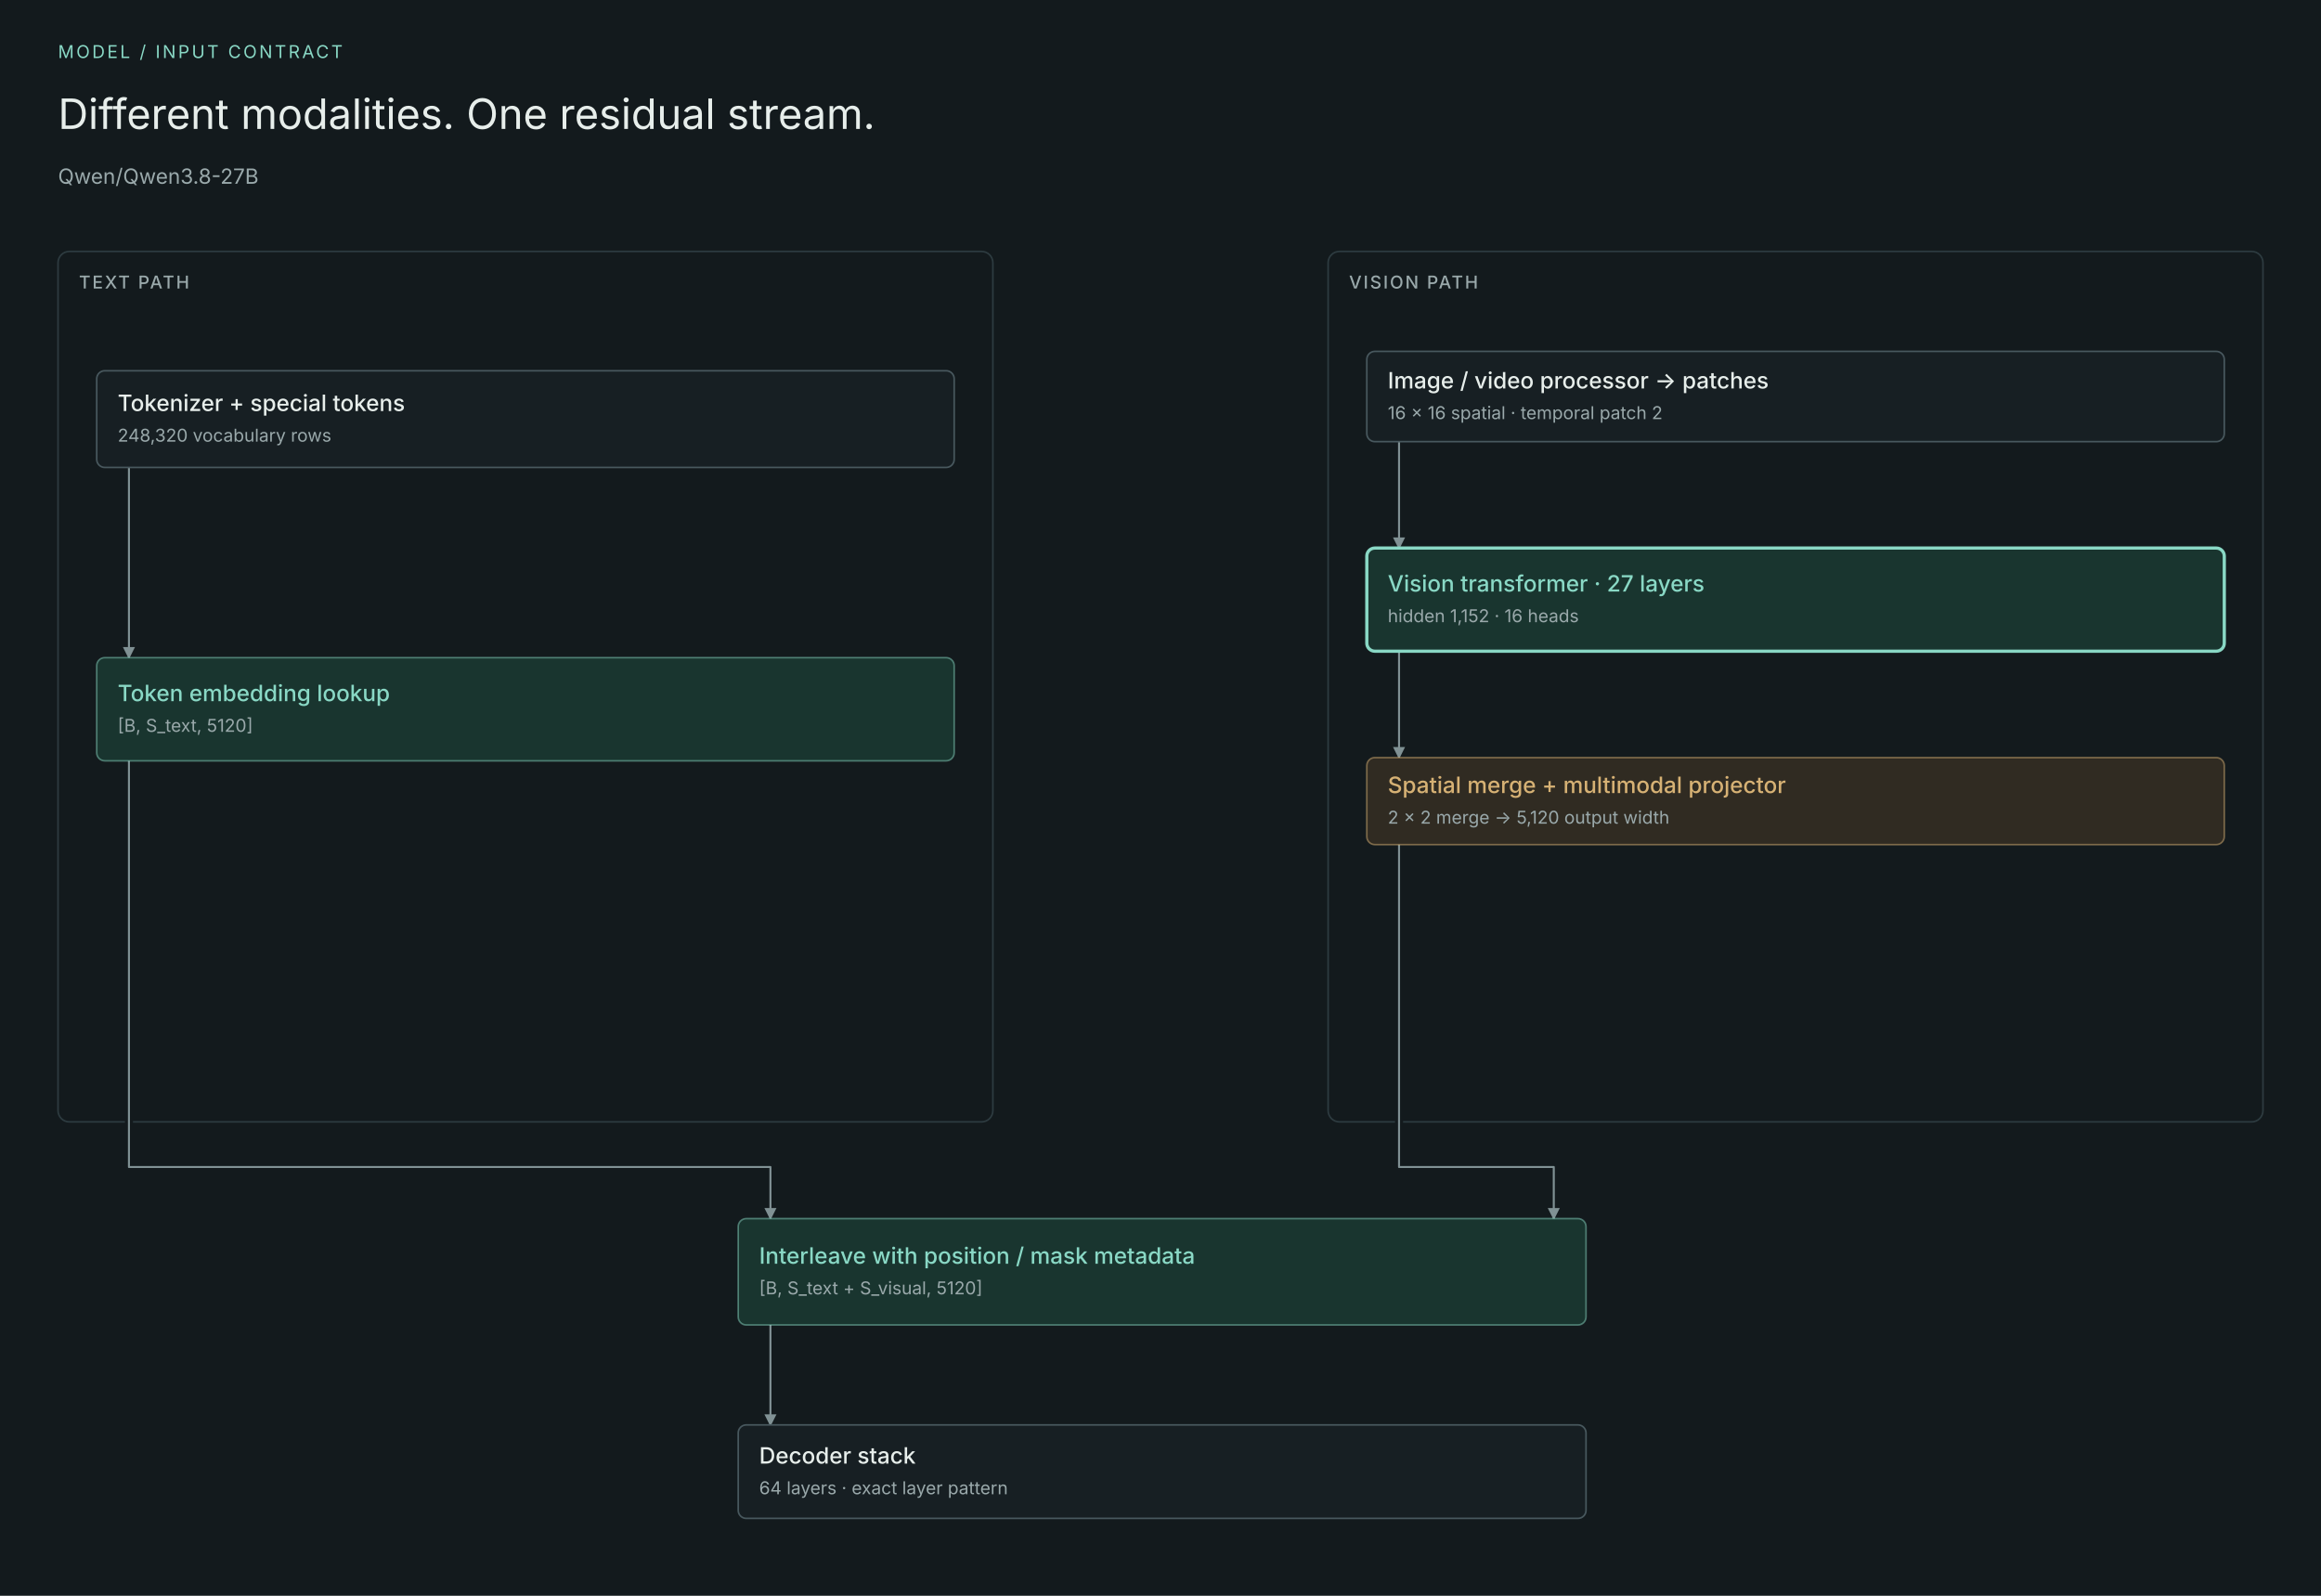
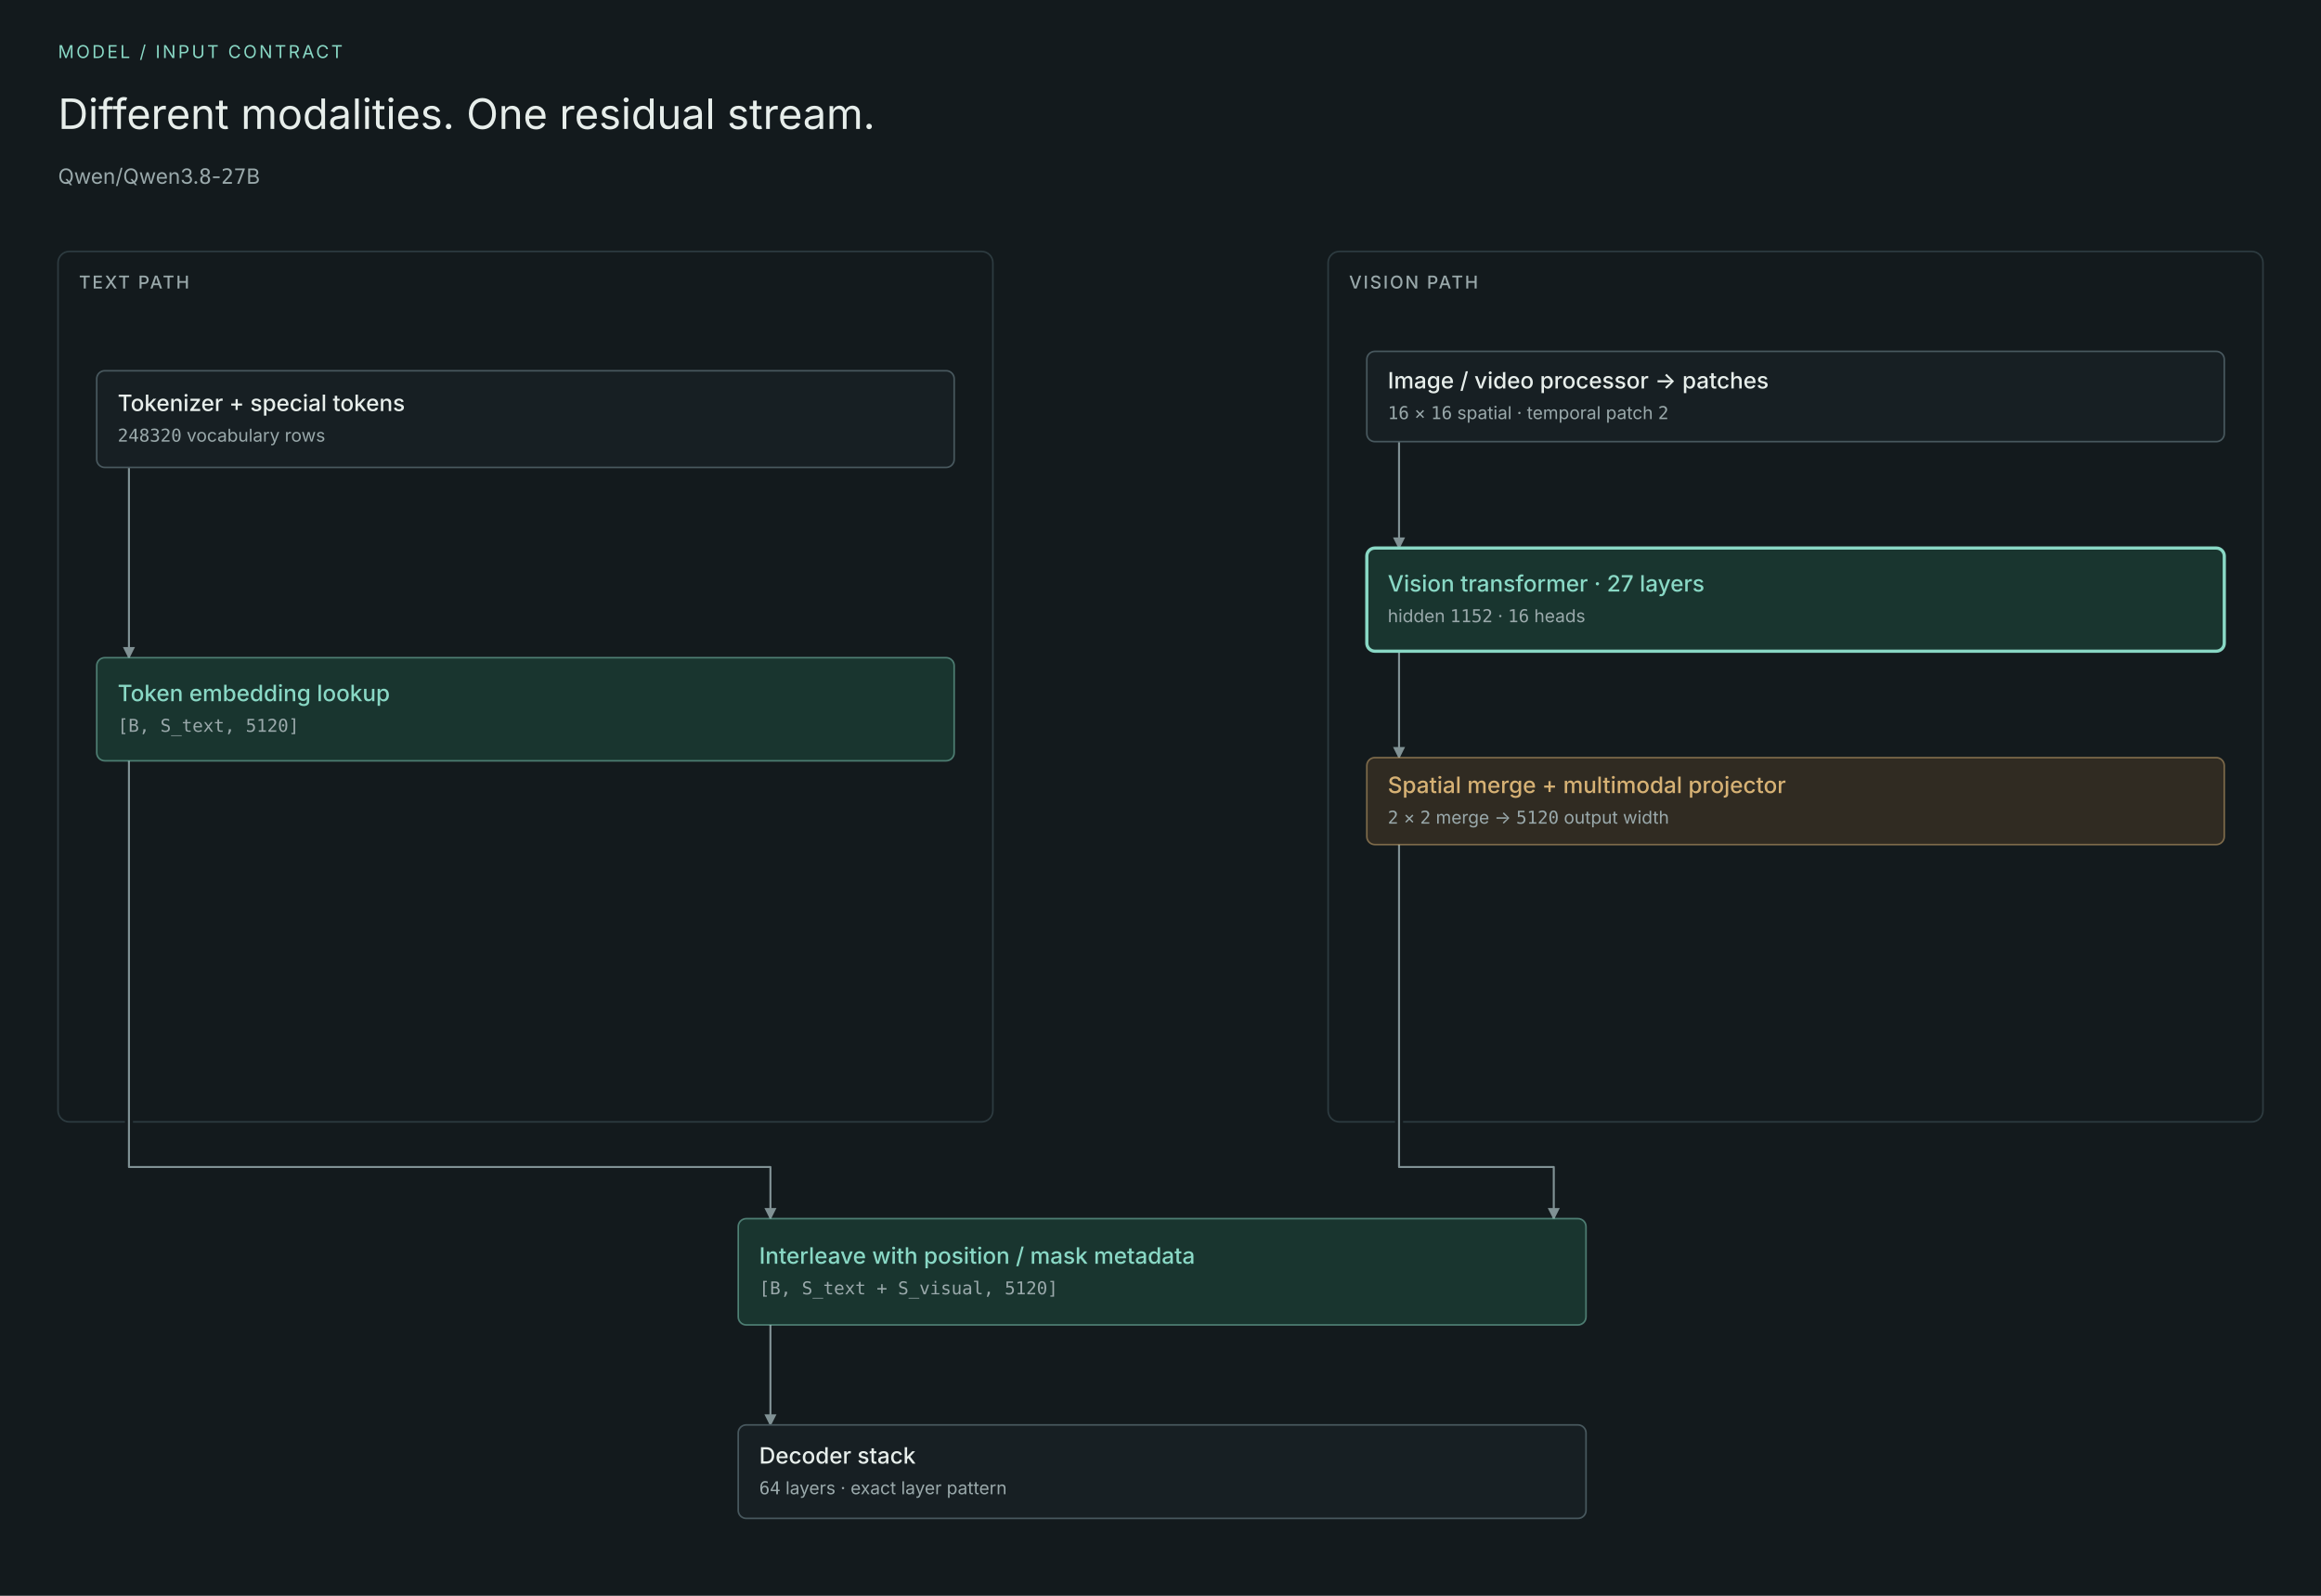
<svg xmlns="http://www.w3.org/2000/svg" class="schematic" id="schematic" viewBox="0 0 1440 990" role="group" aria-label="Qwen3.8 · 27B Architecture schematic" style="fill:rgb(0, 0, 0);fill-opacity:1;stroke:none;stroke-width:1px;stroke-opacity:1;stroke-dasharray:none;stroke-linecap:butt;stroke-linejoin:miter;font-family:Inter, -apple-system, &quot;system-ui&quot;, &quot;Segoe UI&quot;, Arial, sans-serif;font-size:14px;font-weight:400;letter-spacing:normal;text-anchor:start;opacity:1" width="1440" height="990">
  <defs style="fill:rgb(0, 0, 0);fill-opacity:1;stroke:none;stroke-width:1px;stroke-opacity:1;stroke-dasharray:none;stroke-linecap:butt;stroke-linejoin:miter;font-family:Inter, -apple-system, &quot;system-ui&quot;, &quot;Segoe UI&quot;, Arial, sans-serif;font-size:14px;font-weight:400;letter-spacing:normal;text-anchor:start;opacity:1">
    <marker id="arrow-flow" viewBox="0 0 8 8" refX="7" refY="4" markerWidth="6" markerHeight="6" orient="auto-start-reverse" style="fill:rgb(0, 0, 0);fill-opacity:1;stroke:none;stroke-width:1px;stroke-opacity:1;stroke-dasharray:none;stroke-linecap:butt;stroke-linejoin:miter;font-family:Inter, -apple-system, &quot;system-ui&quot;, &quot;Segoe UI&quot;, Arial, sans-serif;font-size:14px;font-weight:400;letter-spacing:normal;text-anchor:start;opacity:1">
      <path d="M 0 0 L 8 4 L 0 8 Z" style="fill:rgb(128, 145, 148);fill-opacity:1;stroke:none;stroke-width:1px;stroke-opacity:1;stroke-dasharray:none;stroke-linecap:butt;stroke-linejoin:miter;font-family:Inter, -apple-system, &quot;system-ui&quot;, &quot;Segoe UI&quot;, Arial, sans-serif;font-size:14px;font-weight:400;letter-spacing:normal;text-anchor:start;opacity:1" />
    </marker>
    <marker id="arrow-state" viewBox="0 0 8 8" refX="7" refY="4" markerWidth="6" markerHeight="6" orient="auto-start-reverse" style="fill:rgb(0, 0, 0);fill-opacity:1;stroke:none;stroke-width:1px;stroke-opacity:1;stroke-dasharray:none;stroke-linecap:butt;stroke-linejoin:miter;font-family:Inter, -apple-system, &quot;system-ui&quot;, &quot;Segoe UI&quot;, Arial, sans-serif;font-size:14px;font-weight:400;letter-spacing:normal;text-anchor:start;opacity:1">
      <path d="M 0 0 L 8 4 L 0 8 Z" style="fill:rgb(214, 177, 116);fill-opacity:1;stroke:none;stroke-width:1px;stroke-opacity:1;stroke-dasharray:none;stroke-linecap:butt;stroke-linejoin:miter;font-family:Inter, -apple-system, &quot;system-ui&quot;, &quot;Segoe UI&quot;, Arial, sans-serif;font-size:14px;font-weight:400;letter-spacing:normal;text-anchor:start;opacity:1" />
    </marker>
    <marker id="arrow-residual" viewBox="0 0 8 8" refX="7" refY="4" markerWidth="6" markerHeight="6" orient="auto-start-reverse" style="fill:rgb(0, 0, 0);fill-opacity:1;stroke:none;stroke-width:1px;stroke-opacity:1;stroke-dasharray:none;stroke-linecap:butt;stroke-linejoin:miter;font-family:Inter, -apple-system, &quot;system-ui&quot;, &quot;Segoe UI&quot;, Arial, sans-serif;font-size:14px;font-weight:400;letter-spacing:normal;text-anchor:start;opacity:1">
      <path d="M 0 0 L 8 4 L 0 8 Z" style="fill:rgb(128, 145, 148);fill-opacity:1;stroke:none;stroke-width:1px;stroke-opacity:1;stroke-dasharray:none;stroke-linecap:butt;stroke-linejoin:miter;font-family:Inter, -apple-system, &quot;system-ui&quot;, &quot;Segoe UI&quot;, Arial, sans-serif;font-size:14px;font-weight:400;letter-spacing:normal;text-anchor:start;opacity:1" />
    </marker>
    <marker id="arrow-comm" viewBox="0 0 8 8" refX="7" refY="4" markerWidth="6" markerHeight="6" orient="auto-start-reverse" style="fill:rgb(0, 0, 0);fill-opacity:1;stroke:none;stroke-width:1px;stroke-opacity:1;stroke-dasharray:none;stroke-linecap:butt;stroke-linejoin:miter;font-family:Inter, -apple-system, &quot;system-ui&quot;, &quot;Segoe UI&quot;, Arial, sans-serif;font-size:14px;font-weight:400;letter-spacing:normal;text-anchor:start;opacity:1">
      <path d="M 0 0 L 8 4 L 0 8 Z" style="fill:rgb(183, 167, 228);fill-opacity:1;stroke:none;stroke-width:1px;stroke-opacity:1;stroke-dasharray:none;stroke-linecap:butt;stroke-linejoin:miter;font-family:Inter, -apple-system, &quot;system-ui&quot;, &quot;Segoe UI&quot;, Arial, sans-serif;font-size:14px;font-weight:400;letter-spacing:normal;text-anchor:start;opacity:1" />
    </marker>
    <marker id="arrow-control" viewBox="0 0 8 8" refX="7" refY="4" markerWidth="6" markerHeight="6" orient="auto-start-reverse" style="fill:rgb(0, 0, 0);fill-opacity:1;stroke:none;stroke-width:1px;stroke-opacity:1;stroke-dasharray:none;stroke-linecap:butt;stroke-linejoin:miter;font-family:Inter, -apple-system, &quot;system-ui&quot;, &quot;Segoe UI&quot;, Arial, sans-serif;font-size:14px;font-weight:400;letter-spacing:normal;text-anchor:start;opacity:1">
      <path d="M 0 0 L 8 4 L 0 8 Z" style="fill:rgb(128, 145, 148);fill-opacity:1;stroke:none;stroke-width:1px;stroke-opacity:1;stroke-dasharray:none;stroke-linecap:butt;stroke-linejoin:miter;font-family:Inter, -apple-system, &quot;system-ui&quot;, &quot;Segoe UI&quot;, Arial, sans-serif;font-size:14px;font-weight:400;letter-spacing:normal;text-anchor:start;opacity:1" />
    </marker>
    <marker id="arrow-delay" viewBox="0 0 8 8" refX="7" refY="4" markerWidth="6" markerHeight="6" orient="auto-start-reverse" style="fill:rgb(0, 0, 0);fill-opacity:1;stroke:none;stroke-width:1px;stroke-opacity:1;stroke-dasharray:none;stroke-linecap:butt;stroke-linejoin:miter;font-family:Inter, -apple-system, &quot;system-ui&quot;, &quot;Segoe UI&quot;, Arial, sans-serif;font-size:14px;font-weight:400;letter-spacing:normal;text-anchor:start;opacity:1">
      <path d="M 0 0 L 8 4 L 0 8 Z" style="fill:rgb(214, 177, 116);fill-opacity:1;stroke:none;stroke-width:1px;stroke-opacity:1;stroke-dasharray:none;stroke-linecap:butt;stroke-linejoin:miter;font-family:Inter, -apple-system, &quot;system-ui&quot;, &quot;Segoe UI&quot;, Arial, sans-serif;font-size:14px;font-weight:400;letter-spacing:normal;text-anchor:start;opacity:1" />
    </marker>
    <marker id="arrow-host" viewBox="0 0 8 8" refX="7" refY="4" markerWidth="6" markerHeight="6" orient="auto-start-reverse" style="fill:rgb(0, 0, 0);fill-opacity:1;stroke:none;stroke-width:1px;stroke-opacity:1;stroke-dasharray:none;stroke-linecap:butt;stroke-linejoin:miter;font-family:Inter, -apple-system, &quot;system-ui&quot;, &quot;Segoe UI&quot;, Arial, sans-serif;font-size:14px;font-weight:400;letter-spacing:normal;text-anchor:start;opacity:1">
      <path d="M 0 0 L 8 4 L 0 8 Z" style="fill:rgb(128, 145, 148);fill-opacity:1;stroke:none;stroke-width:1px;stroke-opacity:1;stroke-dasharray:none;stroke-linecap:butt;stroke-linejoin:miter;font-family:Inter, -apple-system, &quot;system-ui&quot;, &quot;Segoe UI&quot;, Arial, sans-serif;font-size:14px;font-weight:400;letter-spacing:normal;text-anchor:start;opacity:1" />
    </marker>
    <marker id="arrow-nvlink" viewBox="0 0 8 8" refX="7" refY="4" markerWidth="6" markerHeight="6" orient="auto-start-reverse" style="fill:rgb(0, 0, 0);fill-opacity:1;stroke:none;stroke-width:1px;stroke-opacity:1;stroke-dasharray:none;stroke-linecap:butt;stroke-linejoin:miter;font-family:Inter, -apple-system, &quot;system-ui&quot;, &quot;Segoe UI&quot;, Arial, sans-serif;font-size:14px;font-weight:400;letter-spacing:normal;text-anchor:start;opacity:1">
      <path d="M 0 0 L 8 4 L 0 8 Z" style="fill:rgb(128, 145, 148);fill-opacity:1;stroke:none;stroke-width:1px;stroke-opacity:1;stroke-dasharray:none;stroke-linecap:butt;stroke-linejoin:miter;font-family:Inter, -apple-system, &quot;system-ui&quot;, &quot;Segoe UI&quot;, Arial, sans-serif;font-size:14px;font-weight:400;letter-spacing:normal;text-anchor:start;opacity:1" />
    </marker>
    <marker id="arrow-inactive" viewBox="0 0 8 8" refX="7" refY="4" markerWidth="6" markerHeight="6" orient="auto-start-reverse" style="fill:rgb(0, 0, 0);fill-opacity:1;stroke:none;stroke-width:1px;stroke-opacity:1;stroke-dasharray:none;stroke-linecap:butt;stroke-linejoin:miter;font-family:Inter, -apple-system, &quot;system-ui&quot;, &quot;Segoe UI&quot;, Arial, sans-serif;font-size:14px;font-weight:400;letter-spacing:normal;text-anchor:start;opacity:1">
      <path d="M 0 0 L 8 4 L 0 8 Z" style="fill:rgb(128, 145, 148);fill-opacity:1;stroke:none;stroke-width:1px;stroke-opacity:1;stroke-dasharray:none;stroke-linecap:butt;stroke-linejoin:miter;font-family:Inter, -apple-system, &quot;system-ui&quot;, &quot;Segoe UI&quot;, Arial, sans-serif;font-size:14px;font-weight:400;letter-spacing:normal;text-anchor:start;opacity:1" />
    </marker>
  </defs>
  <rect class="canvas-bg" width="1440" height="990" style="fill:rgb(19, 26, 29);fill-opacity:1;stroke:none;stroke-width:1px;stroke-opacity:1;stroke-dasharray:none;stroke-linecap:butt;stroke-linejoin:miter;font-family:Inter, -apple-system, &quot;system-ui&quot;, &quot;Segoe UI&quot;, Arial, sans-serif;font-size:14px;font-weight:400;letter-spacing:normal;text-anchor:start;opacity:1" />
  <g class="diagram-group" data-group="text-input-region" style="fill:rgb(0, 0, 0);fill-opacity:1;stroke:none;stroke-width:1px;stroke-opacity:1;stroke-dasharray:none;stroke-linecap:butt;stroke-linejoin:miter;font-family:Inter, -apple-system, &quot;system-ui&quot;, &quot;Segoe UI&quot;, Arial, sans-serif;font-size:14px;font-weight:400;letter-spacing:normal;text-anchor:start;opacity:1">
    <rect class="group-box" x="36" y="156" width="580" height="540" rx="7" style="fill:none;fill-opacity:1;stroke:rgb(45, 59, 64);stroke-width:1px;stroke-opacity:1;stroke-dasharray:none;stroke-linecap:butt;stroke-linejoin:miter;font-family:Inter, -apple-system, &quot;system-ui&quot;, &quot;Segoe UI&quot;, Arial, sans-serif;font-size:14px;font-weight:400;letter-spacing:normal;text-anchor:start;opacity:1" />
    <text class="group-title" x="49" y="179" style="fill:rgb(154, 169, 171);fill-opacity:1;stroke:none;stroke-width:1px;stroke-opacity:1;stroke-dasharray:none;stroke-linecap:butt;stroke-linejoin:miter;font-family:Inter, -apple-system, &quot;system-ui&quot;, &quot;Segoe UI&quot;, Arial, sans-serif;font-size:11px;font-weight:500;letter-spacing:1.1px;text-anchor:start;opacity:1">TEXT PATH</text>
  </g>
  <g class="diagram-group" data-group="vision-input-region" style="fill:rgb(0, 0, 0);fill-opacity:1;stroke:none;stroke-width:1px;stroke-opacity:1;stroke-dasharray:none;stroke-linecap:butt;stroke-linejoin:miter;font-family:Inter, -apple-system, &quot;system-ui&quot;, &quot;Segoe UI&quot;, Arial, sans-serif;font-size:14px;font-weight:400;letter-spacing:normal;text-anchor:start;opacity:1">
    <rect class="group-box" x="824" y="156" width="580" height="540" rx="7" style="fill:none;fill-opacity:1;stroke:rgb(45, 59, 64);stroke-width:1px;stroke-opacity:1;stroke-dasharray:none;stroke-linecap:butt;stroke-linejoin:miter;font-family:Inter, -apple-system, &quot;system-ui&quot;, &quot;Segoe UI&quot;, Arial, sans-serif;font-size:14px;font-weight:400;letter-spacing:normal;text-anchor:start;opacity:1" />
    <text class="group-title" x="837" y="179" style="fill:rgb(154, 169, 171);fill-opacity:1;stroke:none;stroke-width:1px;stroke-opacity:1;stroke-dasharray:none;stroke-linecap:butt;stroke-linejoin:miter;font-family:Inter, -apple-system, &quot;system-ui&quot;, &quot;Segoe UI&quot;, Arial, sans-serif;font-size:11px;font-weight:500;letter-spacing:1.1px;text-anchor:start;opacity:1">VISION PATH</text>
  </g>
  <g class="edge  " data-edge="wire-0" style="fill:rgb(0, 0, 0);fill-opacity:1;stroke:none;stroke-width:1px;stroke-opacity:1;stroke-dasharray:none;stroke-linecap:butt;stroke-linejoin:miter;font-family:Inter, -apple-system, &quot;system-ui&quot;, &quot;Segoe UI&quot;, Arial, sans-serif;font-size:14px;font-weight:400;letter-spacing:normal;text-anchor:start;opacity:1">
    <path class="wire-halo" d="M80 290 L80 408" style="fill:none;fill-opacity:1;stroke:rgb(19, 26, 29);stroke-width:5px;stroke-opacity:1;stroke-dasharray:none;stroke-linecap:butt;stroke-linejoin:round;font-family:Inter, -apple-system, &quot;system-ui&quot;, &quot;Segoe UI&quot;, Arial, sans-serif;font-size:14px;font-weight:400;letter-spacing:normal;text-anchor:start;opacity:1" />
    <path class="wire flow" d="M80 290 L80 408" marker-end="url(#arrow-flow)" style="fill:none;fill-opacity:1;stroke:rgb(128, 145, 148);stroke-width:1.25px;stroke-opacity:1;stroke-dasharray:none;stroke-linecap:round;stroke-linejoin:round;font-family:Inter, -apple-system, &quot;system-ui&quot;, &quot;Segoe UI&quot;, Arial, sans-serif;font-size:14px;font-weight:400;letter-spacing:normal;text-anchor:start;opacity:1" />
  </g>
  <g class="edge  " data-edge="wire-1" style="fill:rgb(0, 0, 0);fill-opacity:1;stroke:none;stroke-width:1px;stroke-opacity:1;stroke-dasharray:none;stroke-linecap:butt;stroke-linejoin:miter;font-family:Inter, -apple-system, &quot;system-ui&quot;, &quot;Segoe UI&quot;, Arial, sans-serif;font-size:14px;font-weight:400;letter-spacing:normal;text-anchor:start;opacity:1">
    <path class="wire-halo" d="M868 274 L868 340" style="fill:none;fill-opacity:1;stroke:rgb(19, 26, 29);stroke-width:5px;stroke-opacity:1;stroke-dasharray:none;stroke-linecap:butt;stroke-linejoin:round;font-family:Inter, -apple-system, &quot;system-ui&quot;, &quot;Segoe UI&quot;, Arial, sans-serif;font-size:14px;font-weight:400;letter-spacing:normal;text-anchor:start;opacity:1" />
    <path class="wire flow" d="M868 274 L868 340" marker-end="url(#arrow-flow)" style="fill:none;fill-opacity:1;stroke:rgb(128, 145, 148);stroke-width:1.25px;stroke-opacity:1;stroke-dasharray:none;stroke-linecap:round;stroke-linejoin:round;font-family:Inter, -apple-system, &quot;system-ui&quot;, &quot;Segoe UI&quot;, Arial, sans-serif;font-size:14px;font-weight:400;letter-spacing:normal;text-anchor:start;opacity:1" />
  </g>
  <g class="edge  " data-edge="wire-2" style="fill:rgb(0, 0, 0);fill-opacity:1;stroke:none;stroke-width:1px;stroke-opacity:1;stroke-dasharray:none;stroke-linecap:butt;stroke-linejoin:miter;font-family:Inter, -apple-system, &quot;system-ui&quot;, &quot;Segoe UI&quot;, Arial, sans-serif;font-size:14px;font-weight:400;letter-spacing:normal;text-anchor:start;opacity:1">
    <path class="wire-halo" d="M868 404 L868 470" style="fill:none;fill-opacity:1;stroke:rgb(19, 26, 29);stroke-width:5px;stroke-opacity:1;stroke-dasharray:none;stroke-linecap:butt;stroke-linejoin:round;font-family:Inter, -apple-system, &quot;system-ui&quot;, &quot;Segoe UI&quot;, Arial, sans-serif;font-size:14px;font-weight:400;letter-spacing:normal;text-anchor:start;opacity:1" />
    <path class="wire flow" d="M868 404 L868 470" marker-end="url(#arrow-flow)" style="fill:none;fill-opacity:1;stroke:rgb(128, 145, 148);stroke-width:1.25px;stroke-opacity:1;stroke-dasharray:none;stroke-linecap:round;stroke-linejoin:round;font-family:Inter, -apple-system, &quot;system-ui&quot;, &quot;Segoe UI&quot;, Arial, sans-serif;font-size:14px;font-weight:400;letter-spacing:normal;text-anchor:start;opacity:1" />
  </g>
  <g class="edge  " data-edge="wire-3" style="fill:rgb(0, 0, 0);fill-opacity:1;stroke:none;stroke-width:1px;stroke-opacity:1;stroke-dasharray:none;stroke-linecap:butt;stroke-linejoin:miter;font-family:Inter, -apple-system, &quot;system-ui&quot;, &quot;Segoe UI&quot;, Arial, sans-serif;font-size:14px;font-weight:400;letter-spacing:normal;text-anchor:start;opacity:1">
    <path class="wire-halo" d="M80 472 L80 724 L478 724 L478 756" style="fill:none;fill-opacity:1;stroke:rgb(19, 26, 29);stroke-width:5px;stroke-opacity:1;stroke-dasharray:none;stroke-linecap:butt;stroke-linejoin:round;font-family:Inter, -apple-system, &quot;system-ui&quot;, &quot;Segoe UI&quot;, Arial, sans-serif;font-size:14px;font-weight:400;letter-spacing:normal;text-anchor:start;opacity:1" />
    <path class="wire flow" d="M80 472 L80 724 L478 724 L478 756" marker-end="url(#arrow-flow)" style="fill:none;fill-opacity:1;stroke:rgb(128, 145, 148);stroke-width:1.25px;stroke-opacity:1;stroke-dasharray:none;stroke-linecap:round;stroke-linejoin:round;font-family:Inter, -apple-system, &quot;system-ui&quot;, &quot;Segoe UI&quot;, Arial, sans-serif;font-size:14px;font-weight:400;letter-spacing:normal;text-anchor:start;opacity:1" />
  </g>
  <g class="edge  " data-edge="wire-4" style="fill:rgb(0, 0, 0);fill-opacity:1;stroke:none;stroke-width:1px;stroke-opacity:1;stroke-dasharray:none;stroke-linecap:butt;stroke-linejoin:miter;font-family:Inter, -apple-system, &quot;system-ui&quot;, &quot;Segoe UI&quot;, Arial, sans-serif;font-size:14px;font-weight:400;letter-spacing:normal;text-anchor:start;opacity:1">
    <path class="wire-halo" d="M868 524 L868 724 L964 724 L964 756" style="fill:none;fill-opacity:1;stroke:rgb(19, 26, 29);stroke-width:5px;stroke-opacity:1;stroke-dasharray:none;stroke-linecap:butt;stroke-linejoin:round;font-family:Inter, -apple-system, &quot;system-ui&quot;, &quot;Segoe UI&quot;, Arial, sans-serif;font-size:14px;font-weight:400;letter-spacing:normal;text-anchor:start;opacity:1" />
    <path class="wire flow" d="M868 524 L868 724 L964 724 L964 756" marker-end="url(#arrow-flow)" style="fill:none;fill-opacity:1;stroke:rgb(128, 145, 148);stroke-width:1.25px;stroke-opacity:1;stroke-dasharray:none;stroke-linecap:round;stroke-linejoin:round;font-family:Inter, -apple-system, &quot;system-ui&quot;, &quot;Segoe UI&quot;, Arial, sans-serif;font-size:14px;font-weight:400;letter-spacing:normal;text-anchor:start;opacity:1" />
  </g>
  <g class="edge  " data-edge="wire-5" style="fill:rgb(0, 0, 0);fill-opacity:1;stroke:none;stroke-width:1px;stroke-opacity:1;stroke-dasharray:none;stroke-linecap:butt;stroke-linejoin:miter;font-family:Inter, -apple-system, &quot;system-ui&quot;, &quot;Segoe UI&quot;, Arial, sans-serif;font-size:14px;font-weight:400;letter-spacing:normal;text-anchor:start;opacity:1">
    <path class="wire-halo" d="M478 822 L478 884" style="fill:none;fill-opacity:1;stroke:rgb(19, 26, 29);stroke-width:5px;stroke-opacity:1;stroke-dasharray:none;stroke-linecap:butt;stroke-linejoin:round;font-family:Inter, -apple-system, &quot;system-ui&quot;, &quot;Segoe UI&quot;, Arial, sans-serif;font-size:14px;font-weight:400;letter-spacing:normal;text-anchor:start;opacity:1" />
    <path class="wire flow" d="M478 822 L478 884" marker-end="url(#arrow-flow)" style="fill:none;fill-opacity:1;stroke:rgb(128, 145, 148);stroke-width:1.25px;stroke-opacity:1;stroke-dasharray:none;stroke-linecap:round;stroke-linejoin:round;font-family:Inter, -apple-system, &quot;system-ui&quot;, &quot;Segoe UI&quot;, Arial, sans-serif;font-size:14px;font-weight:400;letter-spacing:normal;text-anchor:start;opacity:1" />
  </g>
-   <g class="node op neutral    " data-node="tokenizer" role="button" aria-label="Tokenizer + special tokens — 248,320 vocabulary rows" style="fill:rgb(0, 0, 0);fill-opacity:1;stroke:none;stroke-width:1px;stroke-opacity:1;stroke-dasharray:none;stroke-linecap:butt;stroke-linejoin:miter;font-family:Inter, -apple-system, &quot;system-ui&quot;, &quot;Segoe UI&quot;, Arial, sans-serif;font-size:14px;font-weight:400;letter-spacing:normal;text-anchor:start;opacity:1">
+   <g class="node op neutral    " data-node="tokenizer" role="button" aria-label="Tokenizer + special tokens — 248320 vocabulary rows" style="fill:rgb(0, 0, 0);fill-opacity:1;stroke:none;stroke-width:1px;stroke-opacity:1;stroke-dasharray:none;stroke-linecap:butt;stroke-linejoin:miter;font-family:Inter, -apple-system, &quot;system-ui&quot;, &quot;Segoe UI&quot;, Arial, sans-serif;font-size:14px;font-weight:400;letter-spacing:normal;text-anchor:start;opacity:1">
    <rect class="node-box" x="60" y="230" width="532" height="60" rx="5" style="fill:rgb(23, 31, 35);fill-opacity:1;stroke:rgb(72, 88, 94);stroke-width:1px;stroke-opacity:1;stroke-dasharray:none;stroke-linecap:butt;stroke-linejoin:miter;font-family:Inter, -apple-system, &quot;system-ui&quot;, &quot;Segoe UI&quot;, Arial, sans-serif;font-size:14px;font-weight:400;letter-spacing:normal;text-anchor:start;opacity:1" />
    <text class="node-title" x="73" y="255" style="fill:rgb(231, 238, 235);fill-opacity:1;stroke:none;stroke-width:1px;stroke-opacity:1;stroke-dasharray:none;stroke-linecap:butt;stroke-linejoin:miter;font-family:Inter, -apple-system, &quot;system-ui&quot;, &quot;Segoe UI&quot;, Arial, sans-serif;font-size:14px;font-weight:550;letter-spacing:normal;text-anchor:start;opacity:1">Tokenizer + special tokens</text>
-     <text class="node-sub" x="73" y="274" style="fill:rgb(154, 169, 171);fill-opacity:1;stroke:none;stroke-width:1px;stroke-opacity:1;stroke-dasharray:none;stroke-linecap:butt;stroke-linejoin:miter;font-family:Inter, -apple-system, &quot;system-ui&quot;, &quot;Segoe UI&quot;, Arial, sans-serif;font-size:11px;font-weight:400;letter-spacing:normal;text-anchor:start;opacity:1">248,320 vocabulary rows</text>
+     <text class="node-sub" x="73" y="274" style="fill:rgb(154, 169, 171);fill-opacity:1;stroke:none;stroke-width:1px;stroke-opacity:1;stroke-dasharray:none;stroke-linecap:butt;stroke-linejoin:miter;font-family:Inter, -apple-system, &quot;system-ui&quot;, &quot;Segoe UI&quot;, Arial, sans-serif;font-size:11px;font-weight:400;letter-spacing:normal;text-anchor:start;opacity:1">
+       <tspan class="numeric-token" style="fill:rgb(154, 169, 171);fill-opacity:1;stroke:none;stroke-width:1px;stroke-opacity:1;stroke-dasharray:none;stroke-linecap:butt;stroke-linejoin:miter;font-family:ui-monospace, SFMono-Regular, Consolas, monospace;font-size:11px;font-weight:400;letter-spacing:normal;text-anchor:start;opacity:1">248320</tspan> vocabulary rows</text>
  </g>
  <g class="node op compute    " data-node="text-embeddings" role="button" aria-label="Token embedding lookup — [B, S_text, 5120]" style="fill:rgb(0, 0, 0);fill-opacity:1;stroke:none;stroke-width:1px;stroke-opacity:1;stroke-dasharray:none;stroke-linecap:butt;stroke-linejoin:miter;font-family:Inter, -apple-system, &quot;system-ui&quot;, &quot;Segoe UI&quot;, Arial, sans-serif;font-size:14px;font-weight:400;letter-spacing:normal;text-anchor:start;opacity:1">
    <rect class="node-box" x="60" y="408" width="532" height="64" rx="5" style="fill:rgb(25, 53, 47);fill-opacity:1;stroke:rgb(137, 216, 197);stroke-width:1px;stroke-opacity:0.48;stroke-dasharray:none;stroke-linecap:butt;stroke-linejoin:miter;font-family:Inter, -apple-system, &quot;system-ui&quot;, &quot;Segoe UI&quot;, Arial, sans-serif;font-size:14px;font-weight:400;letter-spacing:normal;text-anchor:start;opacity:1" />
    <text class="node-title" x="73" y="435" style="fill:rgb(137, 216, 197);fill-opacity:1;stroke:none;stroke-width:1px;stroke-opacity:1;stroke-dasharray:none;stroke-linecap:butt;stroke-linejoin:miter;font-family:Inter, -apple-system, &quot;system-ui&quot;, &quot;Segoe UI&quot;, Arial, sans-serif;font-size:14px;font-weight:550;letter-spacing:normal;text-anchor:start;opacity:1">Token embedding lookup</text>
-     <text class="node-sub" x="73" y="454" style="fill:rgb(154, 169, 171);fill-opacity:1;stroke:none;stroke-width:1px;stroke-opacity:1;stroke-dasharray:none;stroke-linecap:butt;stroke-linejoin:miter;font-family:Inter, -apple-system, &quot;system-ui&quot;, &quot;Segoe UI&quot;, Arial, sans-serif;font-size:11px;font-weight:400;letter-spacing:normal;text-anchor:start;opacity:1">[B, S_text, 5120]</text>
+     <text class="node-sub" x="73" y="454" style="fill:rgb(154, 169, 171);fill-opacity:1;stroke:none;stroke-width:1px;stroke-opacity:1;stroke-dasharray:none;stroke-linecap:butt;stroke-linejoin:miter;font-family:Inter, -apple-system, &quot;system-ui&quot;, &quot;Segoe UI&quot;, Arial, sans-serif;font-size:11px;font-weight:400;letter-spacing:normal;text-anchor:start;opacity:1">
+       <tspan class="numeric-token" style="fill:rgb(154, 169, 171);fill-opacity:1;stroke:none;stroke-width:1px;stroke-opacity:1;stroke-dasharray:none;stroke-linecap:butt;stroke-linejoin:miter;font-family:ui-monospace, SFMono-Regular, Consolas, monospace;font-size:11px;font-weight:400;letter-spacing:normal;text-anchor:start;opacity:1">[B, S_text, 5120]</tspan>
+     </text>
  </g>
  <g class="node op neutral    " data-node="patches" role="button" aria-label="Image / video processor → patches — 16 × 16 spatial · temporal patch 2" style="fill:rgb(0, 0, 0);fill-opacity:1;stroke:none;stroke-width:1px;stroke-opacity:1;stroke-dasharray:none;stroke-linecap:butt;stroke-linejoin:miter;font-family:Inter, -apple-system, &quot;system-ui&quot;, &quot;Segoe UI&quot;, Arial, sans-serif;font-size:14px;font-weight:400;letter-spacing:normal;text-anchor:start;opacity:1">
    <rect class="node-box" x="848" y="218" width="532" height="56" rx="5" style="fill:rgb(23, 31, 35);fill-opacity:1;stroke:rgb(72, 88, 94);stroke-width:1px;stroke-opacity:1;stroke-dasharray:none;stroke-linecap:butt;stroke-linejoin:miter;font-family:Inter, -apple-system, &quot;system-ui&quot;, &quot;Segoe UI&quot;, Arial, sans-serif;font-size:14px;font-weight:400;letter-spacing:normal;text-anchor:start;opacity:1" />
    <text class="node-title" x="861" y="241" style="fill:rgb(231, 238, 235);fill-opacity:1;stroke:none;stroke-width:1px;stroke-opacity:1;stroke-dasharray:none;stroke-linecap:butt;stroke-linejoin:miter;font-family:Inter, -apple-system, &quot;system-ui&quot;, &quot;Segoe UI&quot;, Arial, sans-serif;font-size:14px;font-weight:550;letter-spacing:normal;text-anchor:start;opacity:1">Image / video processor → patches</text>
-     <text class="node-sub" x="861" y="260" style="fill:rgb(154, 169, 171);fill-opacity:1;stroke:none;stroke-width:1px;stroke-opacity:1;stroke-dasharray:none;stroke-linecap:butt;stroke-linejoin:miter;font-family:Inter, -apple-system, &quot;system-ui&quot;, &quot;Segoe UI&quot;, Arial, sans-serif;font-size:11px;font-weight:400;letter-spacing:normal;text-anchor:start;opacity:1">16 × 16 spatial · temporal patch 2</text>
+     <text class="node-sub" x="861" y="260" style="fill:rgb(154, 169, 171);fill-opacity:1;stroke:none;stroke-width:1px;stroke-opacity:1;stroke-dasharray:none;stroke-linecap:butt;stroke-linejoin:miter;font-family:Inter, -apple-system, &quot;system-ui&quot;, &quot;Segoe UI&quot;, Arial, sans-serif;font-size:11px;font-weight:400;letter-spacing:normal;text-anchor:start;opacity:1">
+       <tspan class="numeric-token" style="fill:rgb(154, 169, 171);fill-opacity:1;stroke:none;stroke-width:1px;stroke-opacity:1;stroke-dasharray:none;stroke-linecap:butt;stroke-linejoin:miter;font-family:ui-monospace, SFMono-Regular, Consolas, monospace;font-size:11px;font-weight:400;letter-spacing:normal;text-anchor:start;opacity:1">16</tspan> × <tspan class="numeric-token" style="fill:rgb(154, 169, 171);fill-opacity:1;stroke:none;stroke-width:1px;stroke-opacity:1;stroke-dasharray:none;stroke-linecap:butt;stroke-linejoin:miter;font-family:ui-monospace, SFMono-Regular, Consolas, monospace;font-size:11px;font-weight:400;letter-spacing:normal;text-anchor:start;opacity:1">16</tspan> spatial · temporal patch <tspan class="numeric-token" style="fill:rgb(154, 169, 171);fill-opacity:1;stroke:none;stroke-width:1px;stroke-opacity:1;stroke-dasharray:none;stroke-linecap:butt;stroke-linejoin:miter;font-family:ui-monospace, SFMono-Regular, Consolas, monospace;font-size:11px;font-weight:400;letter-spacing:normal;text-anchor:start;opacity:1">2</tspan>
+     </text>
  </g>
-   <g class="node op compute   selected " data-node="vision-tower" role="button" aria-label="Vision transformer · 27 layers — hidden 1,152 · 16 heads" style="fill:rgb(0, 0, 0);fill-opacity:1;stroke:none;stroke-width:1px;stroke-opacity:1;stroke-dasharray:none;stroke-linecap:butt;stroke-linejoin:miter;font-family:Inter, -apple-system, &quot;system-ui&quot;, &quot;Segoe UI&quot;, Arial, sans-serif;font-size:14px;font-weight:400;letter-spacing:normal;text-anchor:start;opacity:1">
+   <g class="node op compute   selected " data-node="vision-tower" role="button" aria-label="Vision transformer · 27 layers — hidden 1152 · 16 heads" style="fill:rgb(0, 0, 0);fill-opacity:1;stroke:none;stroke-width:1px;stroke-opacity:1;stroke-dasharray:none;stroke-linecap:butt;stroke-linejoin:miter;font-family:Inter, -apple-system, &quot;system-ui&quot;, &quot;Segoe UI&quot;, Arial, sans-serif;font-size:14px;font-weight:400;letter-spacing:normal;text-anchor:start;opacity:1">
    <rect class="node-box" x="848" y="340" width="532" height="64" rx="5" style="fill:rgb(25, 53, 47);fill-opacity:1;stroke:rgb(137, 216, 197);stroke-width:2px;stroke-opacity:1;stroke-dasharray:none;stroke-linecap:butt;stroke-linejoin:miter;font-family:Inter, -apple-system, &quot;system-ui&quot;, &quot;Segoe UI&quot;, Arial, sans-serif;font-size:14px;font-weight:400;letter-spacing:normal;text-anchor:start;opacity:1" />
    <text class="node-title" x="861" y="367" style="fill:rgb(137, 216, 197);fill-opacity:1;stroke:none;stroke-width:1px;stroke-opacity:1;stroke-dasharray:none;stroke-linecap:butt;stroke-linejoin:miter;font-family:Inter, -apple-system, &quot;system-ui&quot;, &quot;Segoe UI&quot;, Arial, sans-serif;font-size:14px;font-weight:550;letter-spacing:normal;text-anchor:start;opacity:1">Vision transformer · 27 layers</text>
-     <text class="node-sub" x="861" y="386" style="fill:rgb(154, 169, 171);fill-opacity:1;stroke:none;stroke-width:1px;stroke-opacity:1;stroke-dasharray:none;stroke-linecap:butt;stroke-linejoin:miter;font-family:Inter, -apple-system, &quot;system-ui&quot;, &quot;Segoe UI&quot;, Arial, sans-serif;font-size:11px;font-weight:400;letter-spacing:normal;text-anchor:start;opacity:1">hidden 1,152 · 16 heads</text>
+     <text class="node-sub" x="861" y="386" style="fill:rgb(154, 169, 171);fill-opacity:1;stroke:none;stroke-width:1px;stroke-opacity:1;stroke-dasharray:none;stroke-linecap:butt;stroke-linejoin:miter;font-family:Inter, -apple-system, &quot;system-ui&quot;, &quot;Segoe UI&quot;, Arial, sans-serif;font-size:11px;font-weight:400;letter-spacing:normal;text-anchor:start;opacity:1">hidden <tspan class="numeric-token" style="fill:rgb(154, 169, 171);fill-opacity:1;stroke:none;stroke-width:1px;stroke-opacity:1;stroke-dasharray:none;stroke-linecap:butt;stroke-linejoin:miter;font-family:ui-monospace, SFMono-Regular, Consolas, monospace;font-size:11px;font-weight:400;letter-spacing:normal;text-anchor:start;opacity:1">1152</tspan> · <tspan class="numeric-token" style="fill:rgb(154, 169, 171);fill-opacity:1;stroke:none;stroke-width:1px;stroke-opacity:1;stroke-dasharray:none;stroke-linecap:butt;stroke-linejoin:miter;font-family:ui-monospace, SFMono-Regular, Consolas, monospace;font-size:11px;font-weight:400;letter-spacing:normal;text-anchor:start;opacity:1">16</tspan> heads</text>
  </g>
-   <g class="node op state    " data-node="vision-merge" role="button" aria-label="Spatial merge + multimodal projector — 2 × 2 merge → 5,120 output width" style="fill:rgb(0, 0, 0);fill-opacity:1;stroke:none;stroke-width:1px;stroke-opacity:1;stroke-dasharray:none;stroke-linecap:butt;stroke-linejoin:miter;font-family:Inter, -apple-system, &quot;system-ui&quot;, &quot;Segoe UI&quot;, Arial, sans-serif;font-size:14px;font-weight:400;letter-spacing:normal;text-anchor:start;opacity:1">
+   <g class="node op state    " data-node="vision-merge" role="button" aria-label="Spatial merge + multimodal projector — 2 × 2 merge → 5120 output width" style="fill:rgb(0, 0, 0);fill-opacity:1;stroke:none;stroke-width:1px;stroke-opacity:1;stroke-dasharray:none;stroke-linecap:butt;stroke-linejoin:miter;font-family:Inter, -apple-system, &quot;system-ui&quot;, &quot;Segoe UI&quot;, Arial, sans-serif;font-size:14px;font-weight:400;letter-spacing:normal;text-anchor:start;opacity:1">
    <rect class="node-box" x="848" y="470" width="532" height="54" rx="5" style="fill:rgb(48, 43, 34);fill-opacity:1;stroke:rgb(214, 177, 116);stroke-width:1px;stroke-opacity:0.5;stroke-dasharray:none;stroke-linecap:butt;stroke-linejoin:miter;font-family:Inter, -apple-system, &quot;system-ui&quot;, &quot;Segoe UI&quot;, Arial, sans-serif;font-size:14px;font-weight:400;letter-spacing:normal;text-anchor:start;opacity:1" />
    <text class="node-title" x="861" y="492" style="fill:rgb(214, 177, 116);fill-opacity:1;stroke:none;stroke-width:1px;stroke-opacity:1;stroke-dasharray:none;stroke-linecap:butt;stroke-linejoin:miter;font-family:Inter, -apple-system, &quot;system-ui&quot;, &quot;Segoe UI&quot;, Arial, sans-serif;font-size:14px;font-weight:550;letter-spacing:normal;text-anchor:start;opacity:1">Spatial merge + multimodal projector</text>
-     <text class="node-sub" x="861" y="511" style="fill:rgb(154, 169, 171);fill-opacity:1;stroke:none;stroke-width:1px;stroke-opacity:1;stroke-dasharray:none;stroke-linecap:butt;stroke-linejoin:miter;font-family:Inter, -apple-system, &quot;system-ui&quot;, &quot;Segoe UI&quot;, Arial, sans-serif;font-size:11px;font-weight:400;letter-spacing:normal;text-anchor:start;opacity:1">2 × 2 merge → 5,120 output width</text>
+     <text class="node-sub" x="861" y="511" style="fill:rgb(154, 169, 171);fill-opacity:1;stroke:none;stroke-width:1px;stroke-opacity:1;stroke-dasharray:none;stroke-linecap:butt;stroke-linejoin:miter;font-family:Inter, -apple-system, &quot;system-ui&quot;, &quot;Segoe UI&quot;, Arial, sans-serif;font-size:11px;font-weight:400;letter-spacing:normal;text-anchor:start;opacity:1">
+       <tspan class="numeric-token" style="fill:rgb(154, 169, 171);fill-opacity:1;stroke:none;stroke-width:1px;stroke-opacity:1;stroke-dasharray:none;stroke-linecap:butt;stroke-linejoin:miter;font-family:ui-monospace, SFMono-Regular, Consolas, monospace;font-size:11px;font-weight:400;letter-spacing:normal;text-anchor:start;opacity:1">2</tspan> × <tspan class="numeric-token" style="fill:rgb(154, 169, 171);fill-opacity:1;stroke:none;stroke-width:1px;stroke-opacity:1;stroke-dasharray:none;stroke-linecap:butt;stroke-linejoin:miter;font-family:ui-monospace, SFMono-Regular, Consolas, monospace;font-size:11px;font-weight:400;letter-spacing:normal;text-anchor:start;opacity:1">2</tspan> merge → <tspan class="numeric-token" style="fill:rgb(154, 169, 171);fill-opacity:1;stroke:none;stroke-width:1px;stroke-opacity:1;stroke-dasharray:none;stroke-linecap:butt;stroke-linejoin:miter;font-family:ui-monospace, SFMono-Regular, Consolas, monospace;font-size:11px;font-weight:400;letter-spacing:normal;text-anchor:start;opacity:1">5120</tspan> output width</text>
  </g>
  <g class="node op compute    " data-node="interleave" role="button" aria-label="Interleave with position / mask metadata — [B, S_text + S_visual, 5120]" style="fill:rgb(0, 0, 0);fill-opacity:1;stroke:none;stroke-width:1px;stroke-opacity:1;stroke-dasharray:none;stroke-linecap:butt;stroke-linejoin:miter;font-family:Inter, -apple-system, &quot;system-ui&quot;, &quot;Segoe UI&quot;, Arial, sans-serif;font-size:14px;font-weight:400;letter-spacing:normal;text-anchor:start;opacity:1">
    <rect class="node-box" x="458" y="756" width="526" height="66" rx="5" style="fill:rgb(25, 53, 47);fill-opacity:1;stroke:rgb(137, 216, 197);stroke-width:1px;stroke-opacity:0.48;stroke-dasharray:none;stroke-linecap:butt;stroke-linejoin:miter;font-family:Inter, -apple-system, &quot;system-ui&quot;, &quot;Segoe UI&quot;, Arial, sans-serif;font-size:14px;font-weight:400;letter-spacing:normal;text-anchor:start;opacity:1" />
    <text class="node-title" x="471" y="784" style="fill:rgb(137, 216, 197);fill-opacity:1;stroke:none;stroke-width:1px;stroke-opacity:1;stroke-dasharray:none;stroke-linecap:butt;stroke-linejoin:miter;font-family:Inter, -apple-system, &quot;system-ui&quot;, &quot;Segoe UI&quot;, Arial, sans-serif;font-size:14px;font-weight:550;letter-spacing:normal;text-anchor:start;opacity:1">Interleave with position / mask metadata</text>
-     <text class="node-sub" x="471" y="803" style="fill:rgb(154, 169, 171);fill-opacity:1;stroke:none;stroke-width:1px;stroke-opacity:1;stroke-dasharray:none;stroke-linecap:butt;stroke-linejoin:miter;font-family:Inter, -apple-system, &quot;system-ui&quot;, &quot;Segoe UI&quot;, Arial, sans-serif;font-size:11px;font-weight:400;letter-spacing:normal;text-anchor:start;opacity:1">[B, S_text + S_visual, 5120]</text>
+     <text class="node-sub" x="471" y="803" style="fill:rgb(154, 169, 171);fill-opacity:1;stroke:none;stroke-width:1px;stroke-opacity:1;stroke-dasharray:none;stroke-linecap:butt;stroke-linejoin:miter;font-family:Inter, -apple-system, &quot;system-ui&quot;, &quot;Segoe UI&quot;, Arial, sans-serif;font-size:11px;font-weight:400;letter-spacing:normal;text-anchor:start;opacity:1">
+       <tspan class="numeric-token" style="fill:rgb(154, 169, 171);fill-opacity:1;stroke:none;stroke-width:1px;stroke-opacity:1;stroke-dasharray:none;stroke-linecap:butt;stroke-linejoin:miter;font-family:ui-monospace, SFMono-Regular, Consolas, monospace;font-size:11px;font-weight:400;letter-spacing:normal;text-anchor:start;opacity:1">[B, S_text + S_visual, 5120]</tspan>
+     </text>
  </g>
  <g class="node op neutral    " data-node="decoder-entry" role="button" aria-label="Decoder stack — 64 layers · exact layer pattern" style="fill:rgb(0, 0, 0);fill-opacity:1;stroke:none;stroke-width:1px;stroke-opacity:1;stroke-dasharray:none;stroke-linecap:butt;stroke-linejoin:miter;font-family:Inter, -apple-system, &quot;system-ui&quot;, &quot;Segoe UI&quot;, Arial, sans-serif;font-size:14px;font-weight:400;letter-spacing:normal;text-anchor:start;opacity:1">
    <rect class="node-box" x="458" y="884" width="526" height="58" rx="5" style="fill:rgb(23, 31, 35);fill-opacity:1;stroke:rgb(72, 88, 94);stroke-width:1px;stroke-opacity:1;stroke-dasharray:none;stroke-linecap:butt;stroke-linejoin:miter;font-family:Inter, -apple-system, &quot;system-ui&quot;, &quot;Segoe UI&quot;, Arial, sans-serif;font-size:14px;font-weight:400;letter-spacing:normal;text-anchor:start;opacity:1" />
    <text class="node-title" x="471" y="908" style="fill:rgb(231, 238, 235);fill-opacity:1;stroke:none;stroke-width:1px;stroke-opacity:1;stroke-dasharray:none;stroke-linecap:butt;stroke-linejoin:miter;font-family:Inter, -apple-system, &quot;system-ui&quot;, &quot;Segoe UI&quot;, Arial, sans-serif;font-size:14px;font-weight:550;letter-spacing:normal;text-anchor:start;opacity:1">Decoder stack</text>
-     <text class="node-sub" x="471" y="927" style="fill:rgb(154, 169, 171);fill-opacity:1;stroke:none;stroke-width:1px;stroke-opacity:1;stroke-dasharray:none;stroke-linecap:butt;stroke-linejoin:miter;font-family:Inter, -apple-system, &quot;system-ui&quot;, &quot;Segoe UI&quot;, Arial, sans-serif;font-size:11px;font-weight:400;letter-spacing:normal;text-anchor:start;opacity:1">64 layers · exact layer pattern</text>
+     <text class="node-sub" x="471" y="927" style="fill:rgb(154, 169, 171);fill-opacity:1;stroke:none;stroke-width:1px;stroke-opacity:1;stroke-dasharray:none;stroke-linecap:butt;stroke-linejoin:miter;font-family:Inter, -apple-system, &quot;system-ui&quot;, &quot;Segoe UI&quot;, Arial, sans-serif;font-size:11px;font-weight:400;letter-spacing:normal;text-anchor:start;opacity:1">
+       <tspan class="numeric-token" style="fill:rgb(154, 169, 171);fill-opacity:1;stroke:none;stroke-width:1px;stroke-opacity:1;stroke-dasharray:none;stroke-linecap:butt;stroke-linejoin:miter;font-family:ui-monospace, SFMono-Regular, Consolas, monospace;font-size:11px;font-weight:400;letter-spacing:normal;text-anchor:start;opacity:1">64</tspan> layers · exact layer pattern</text>
  </g>
  <text class="label compute" data-label="label-0" x="36" y="36" style="fill:rgb(137, 216, 197);fill-opacity:1;stroke:none;stroke-width:1px;stroke-opacity:1;stroke-dasharray:none;stroke-linecap:butt;stroke-linejoin:miter;font-family:Inter, -apple-system, &quot;system-ui&quot;, &quot;Segoe UI&quot;, Arial, sans-serif;font-size:11px;font-weight:400;letter-spacing:1.4px;text-anchor:start;opacity:1">MODEL / INPUT CONTRACT</text>
  <text class="label text" data-label="label-1" x="36" y="80" style="fill:rgb(231, 238, 235);fill-opacity:1;stroke:none;stroke-width:1px;stroke-opacity:1;stroke-dasharray:none;stroke-linecap:butt;stroke-linejoin:miter;font-family:Inter, -apple-system, &quot;system-ui&quot;, &quot;Segoe UI&quot;, Arial, sans-serif;font-size:26px;font-weight:400;letter-spacing:normal;text-anchor:start;opacity:1">Different modalities. One residual stream.</text>
-   <text class="label muted" data-label="label-2" x="36" y="114" style="fill:rgb(154, 169, 171);fill-opacity:1;stroke:none;stroke-width:1px;stroke-opacity:1;stroke-dasharray:none;stroke-linecap:butt;stroke-linejoin:miter;font-family:Inter, -apple-system, &quot;system-ui&quot;, &quot;Segoe UI&quot;, Arial, sans-serif;font-size:13px;font-weight:400;letter-spacing:normal;text-anchor:start;opacity:1">Qwen/Qwen3.8-27B</text>
+   <text class="label muted" data-label="label-2" x="36" y="114" style="fill:rgb(154, 169, 171);fill-opacity:1;stroke:none;stroke-width:1px;stroke-opacity:1;stroke-dasharray:none;stroke-linecap:butt;stroke-linejoin:miter;font-family:Inter, -apple-system, &quot;system-ui&quot;, &quot;Segoe UI&quot;, Arial, sans-serif;font-size:13px;font-weight:400;letter-spacing:normal;text-anchor:start;opacity:1">Qwen/Qwen3.<tspan class="numeric-token" style="fill:rgb(154, 169, 171);fill-opacity:1;stroke:none;stroke-width:1px;stroke-opacity:1;stroke-dasharray:none;stroke-linecap:butt;stroke-linejoin:miter;font-family:ui-monospace, SFMono-Regular, Consolas, monospace;font-size:13px;font-weight:400;letter-spacing:normal;text-anchor:start;opacity:1">8</tspan>-<tspan class="numeric-token" style="fill:rgb(154, 169, 171);fill-opacity:1;stroke:none;stroke-width:1px;stroke-opacity:1;stroke-dasharray:none;stroke-linecap:butt;stroke-linejoin:miter;font-family:ui-monospace, SFMono-Regular, Consolas, monospace;font-size:13px;font-weight:400;letter-spacing:normal;text-anchor:start;opacity:1">27</tspan>B</text>
</svg>
